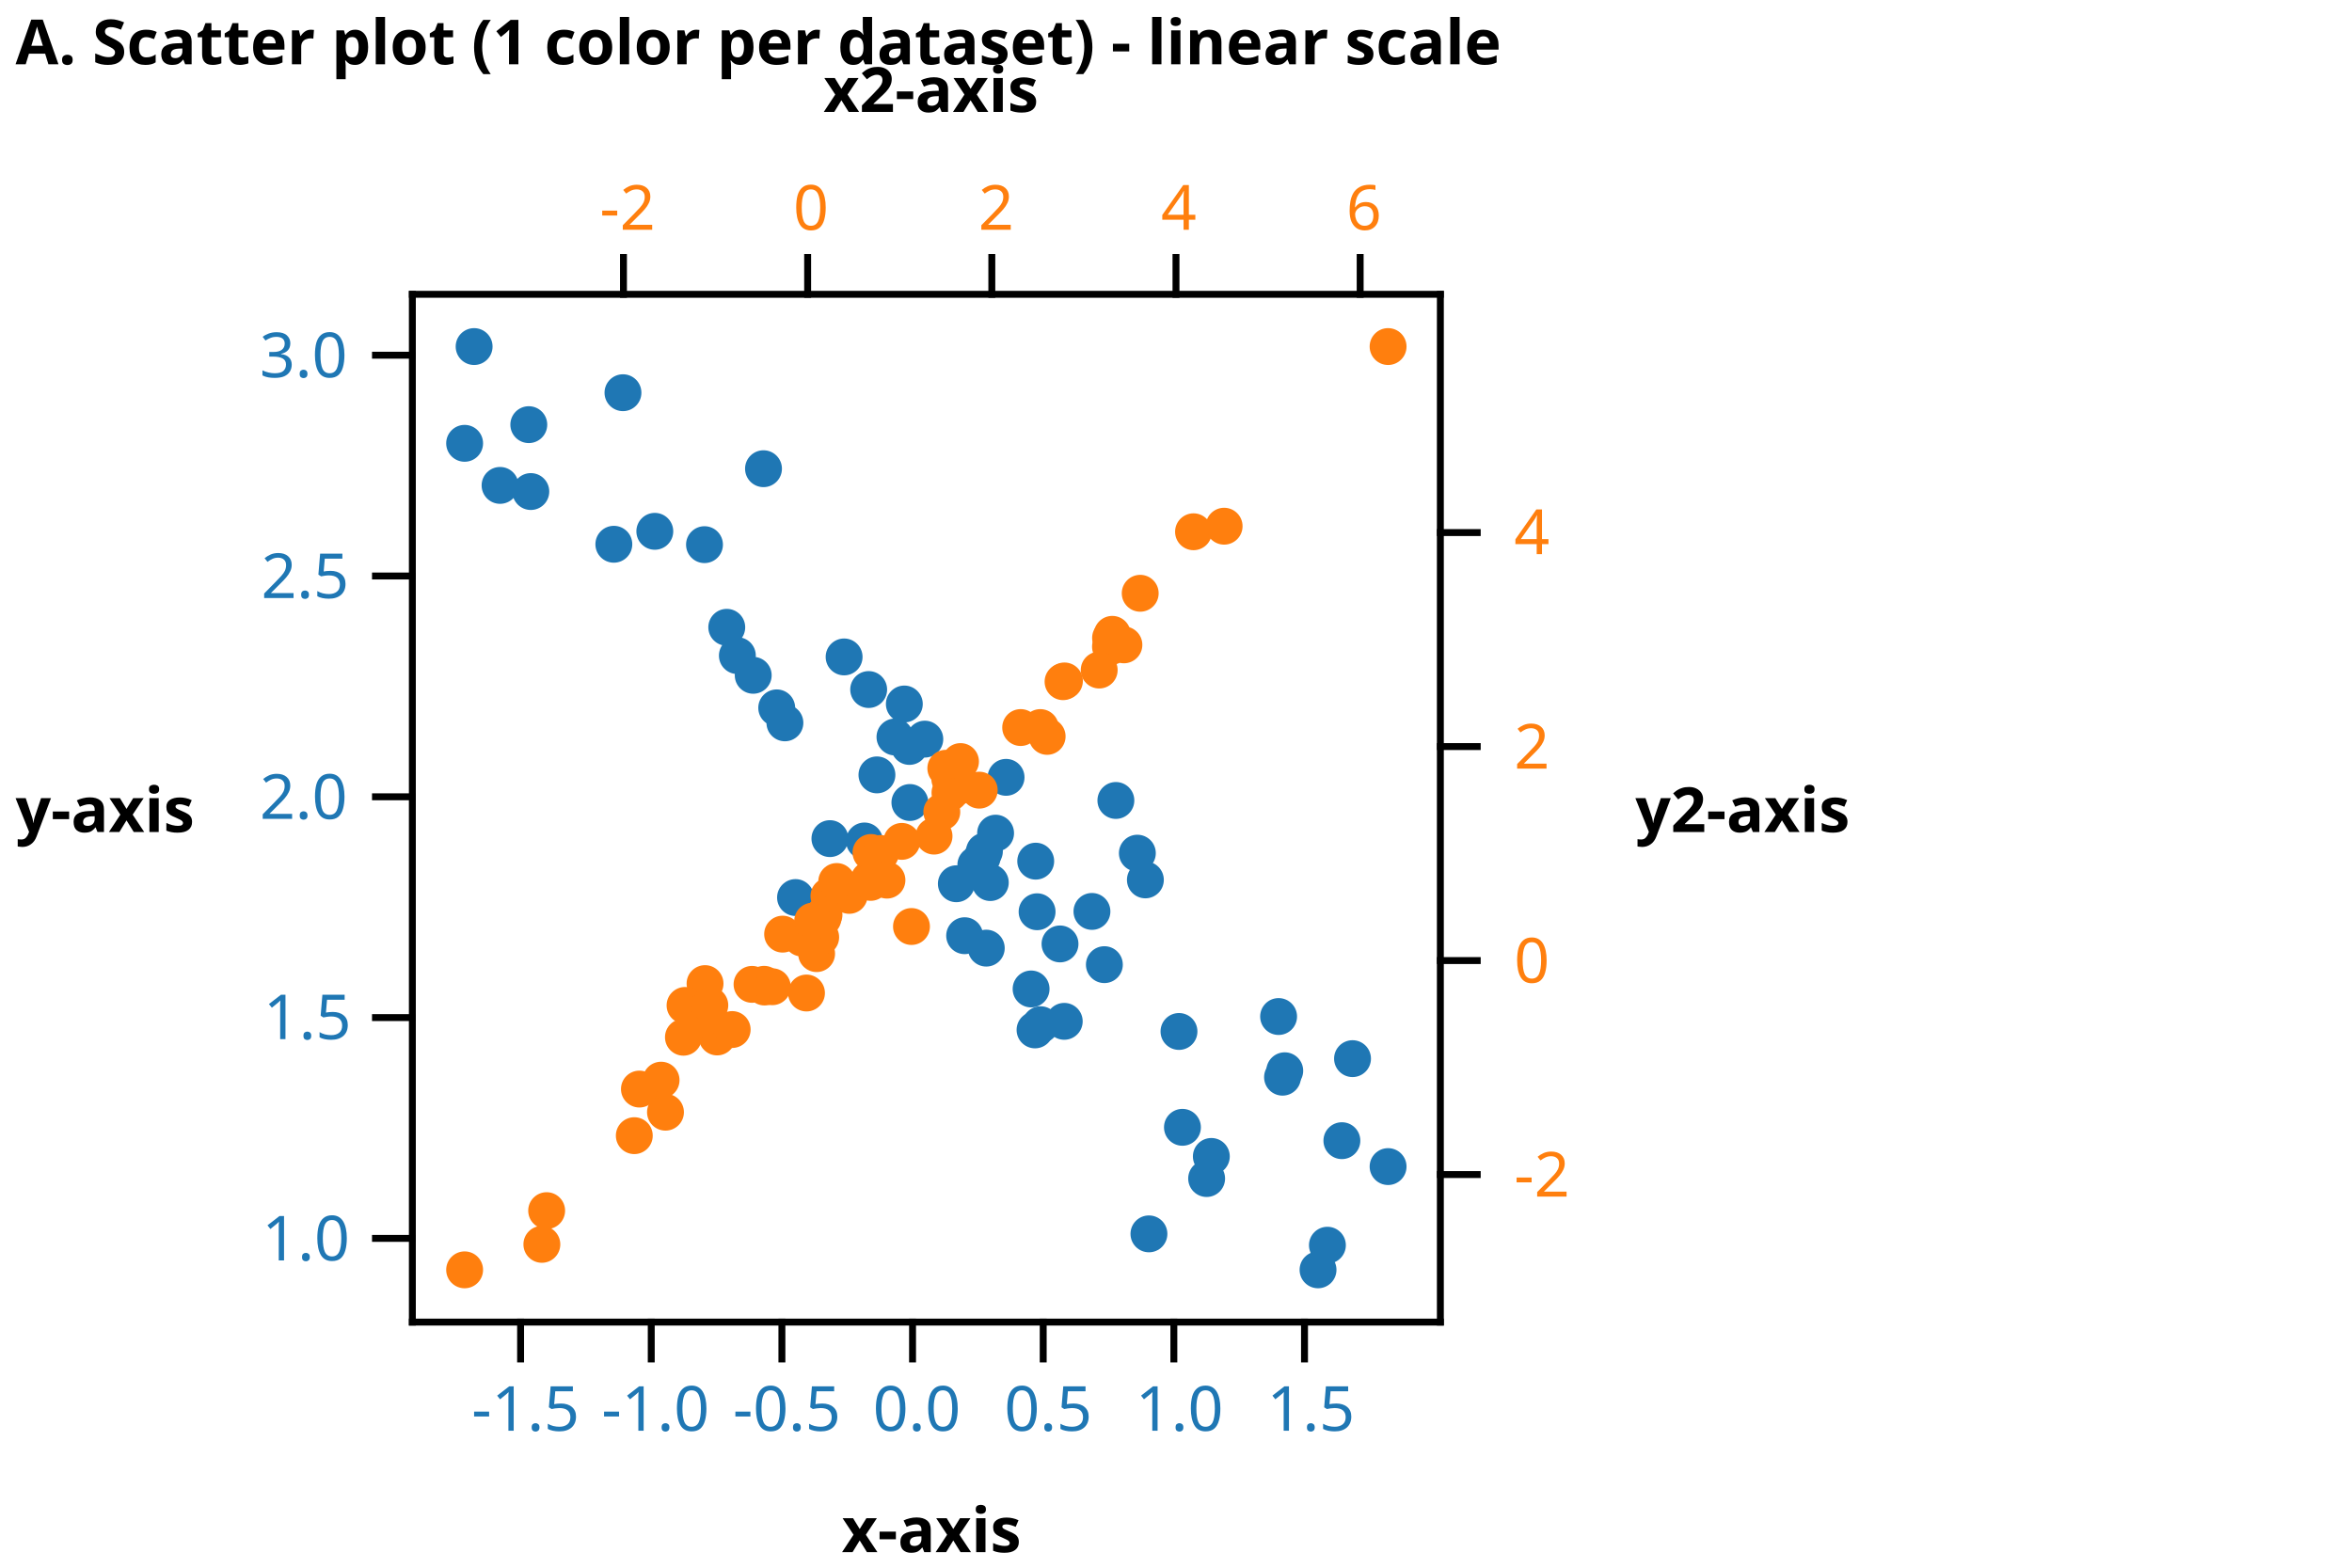
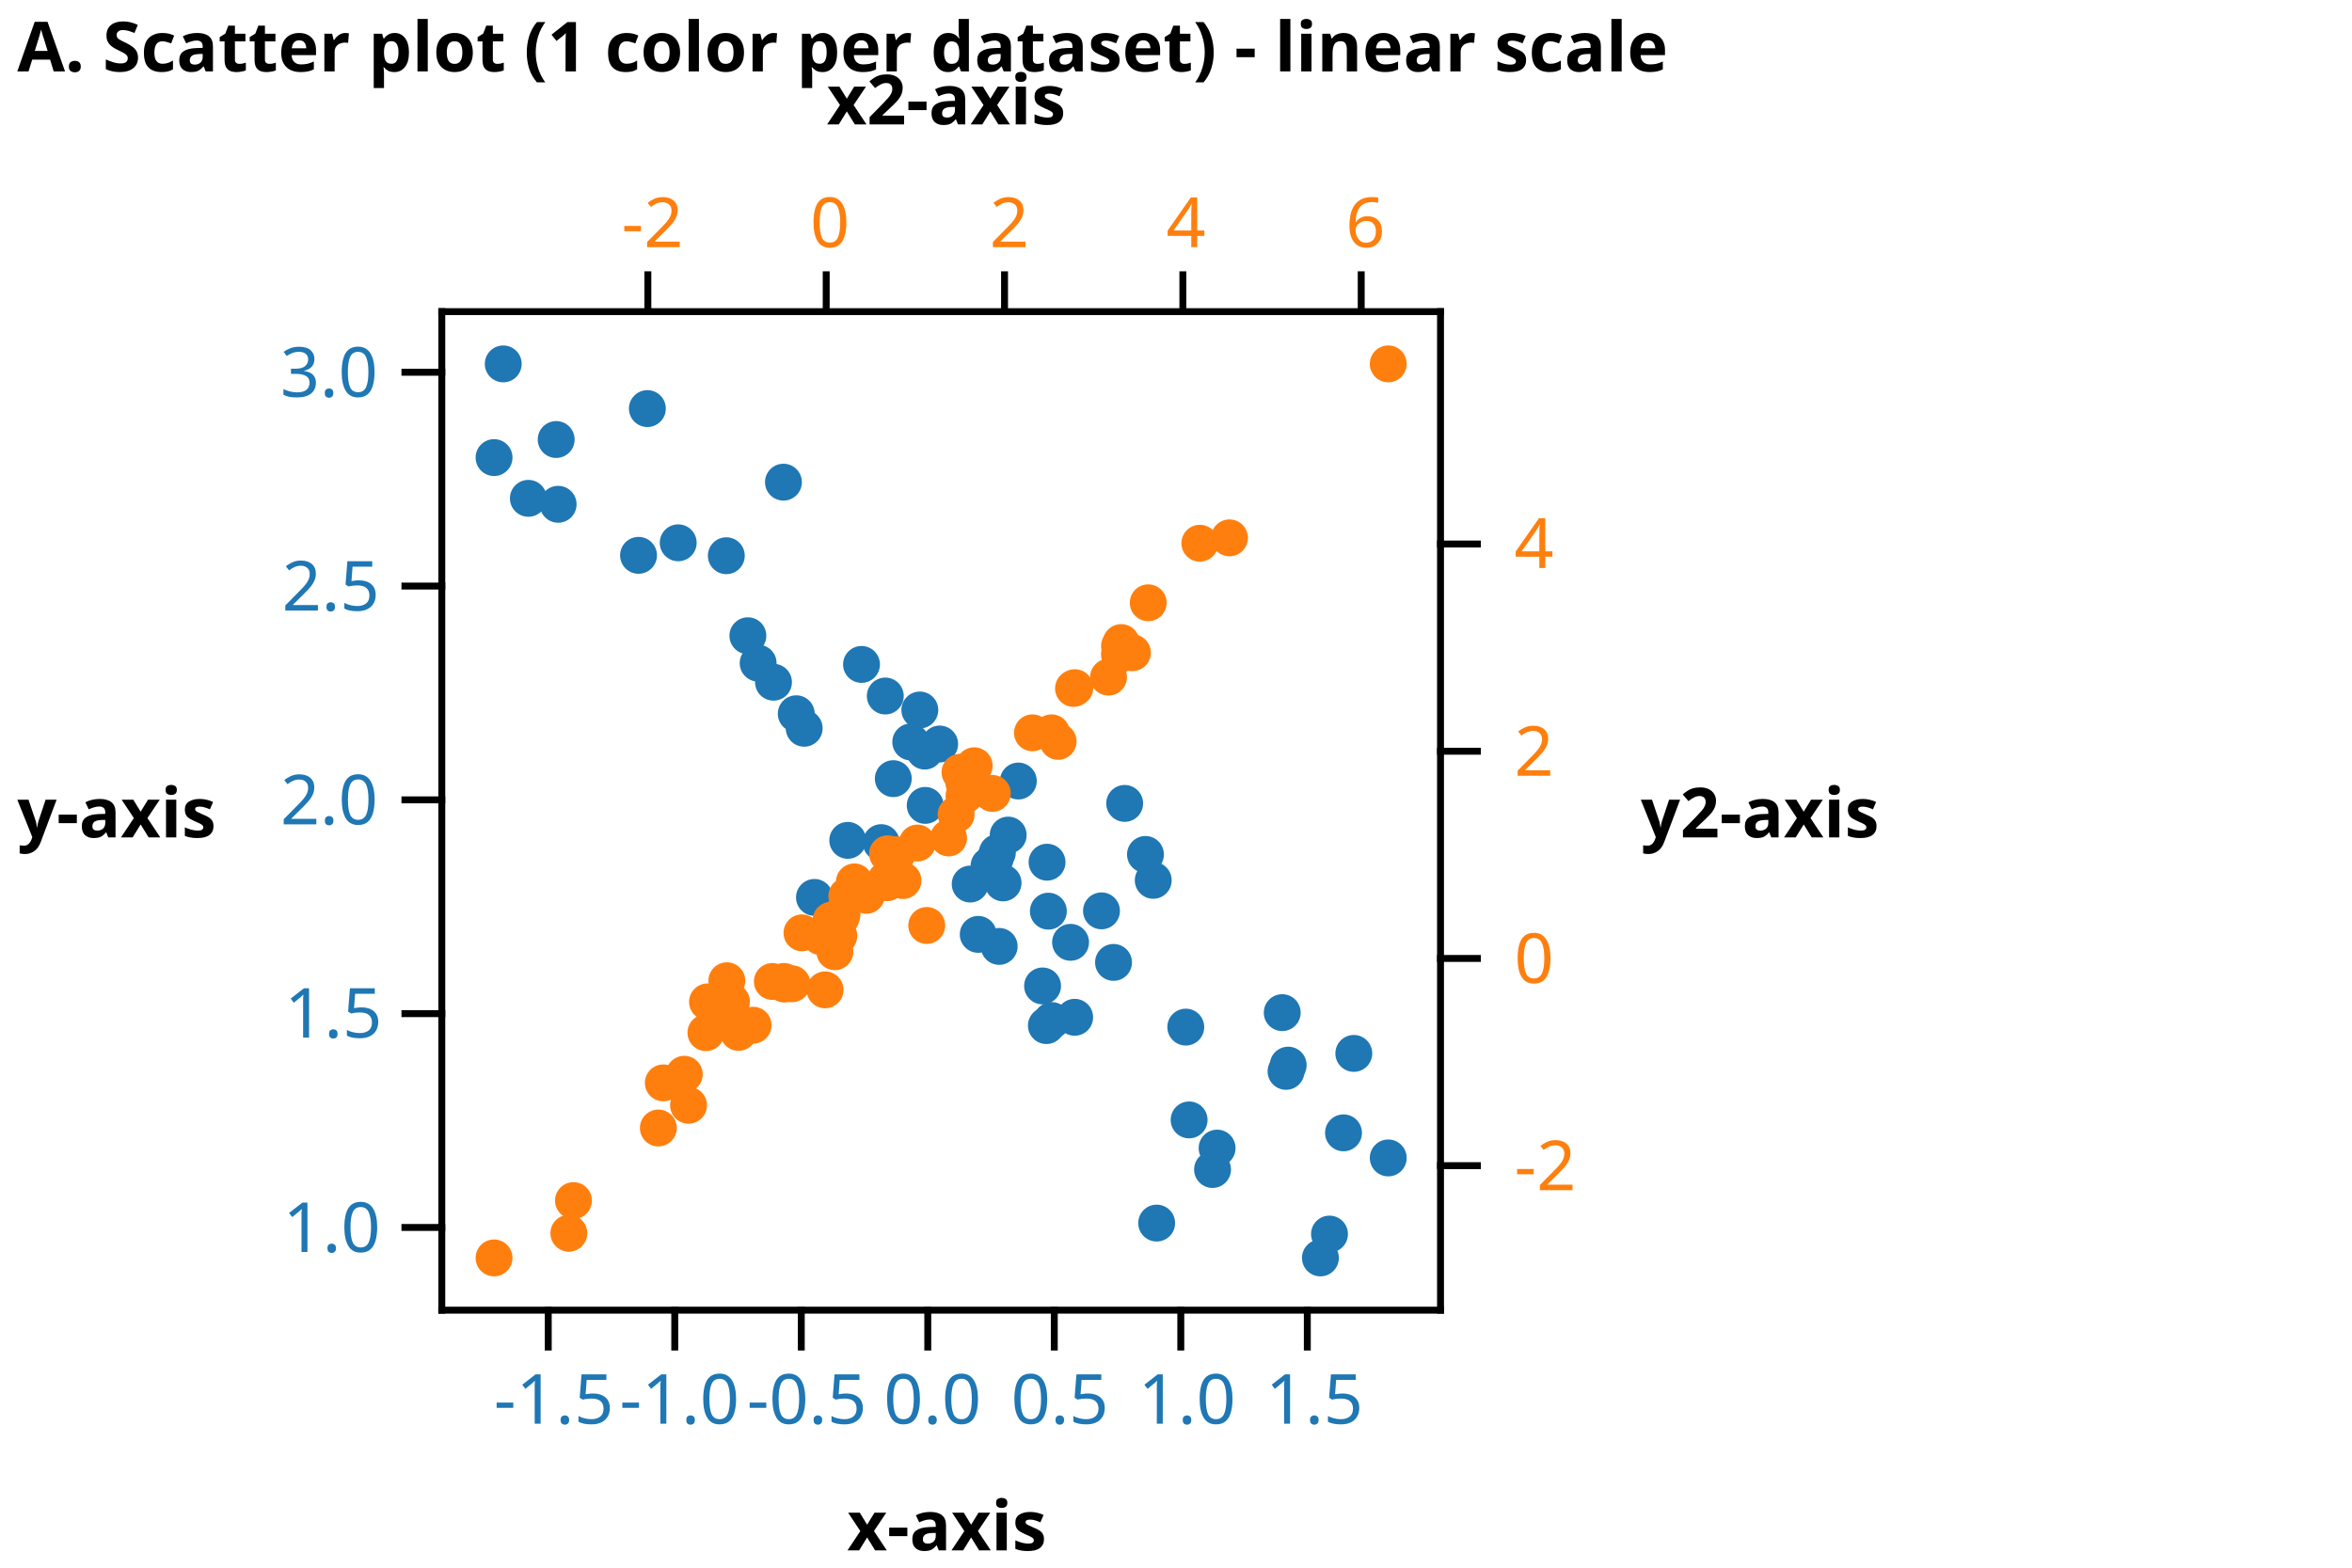
<svg xmlns="http://www.w3.org/2000/svg" width="255.116pt" height="170.077pt" viewBox="0 0 340.155 226.77">
  <g id="1" />
  <g id="2" />
  <g id="3" />
  <g id="4" />
  <g id="5" />
  <g id="6" />
  <g id="7" />
  <g id="8" />
  <g id="9" />
  <g id="10" />
  <g id="11" />
  <g id="137" />
  <g id="149" />
  <g id="161" />
  <g id="171" />
-   <circle cx="133.75" cy="106.917" r="2.667" fill="rgba(31, 119, 180, 1.0)" />
-   <circle cx="170.509" cy="149.205" r="2.667" fill="rgba(31, 119, 180, 1.0)" />
-   <circle cx="138.31" cy="127.837" r="2.667" fill="rgba(31, 119, 180, 1.0)" />
-   <circle cx="76.768" cy="71.103" r="2.667" fill="rgba(31, 119, 180, 1.0)" />
-   <circle cx="142.639" cy="137.15" r="2.667" fill="rgba(31, 119, 180, 1.0)" />
-   <circle cx="143.223" cy="127.666" r="2.667" fill="rgba(31, 119, 180, 1.0)" />
-   <circle cx="105.107" cy="90.741" r="2.667" fill="rgba(31, 119, 180, 1.0)" />
-   <circle cx="141.129" cy="125.096" r="2.667" fill="rgba(31, 119, 180, 1.0)" />
-   <circle cx="130.788" cy="101.834" r="2.667" fill="rgba(31, 119, 180, 1.0)" />
-   <circle cx="129.432" cy="106.609" r="2.667" fill="rgba(31, 119, 180, 1.0)" />
-   <circle cx="94.701" cy="76.857" r="2.667" fill="rgba(31, 119, 180, 1.0)" />
-   <circle cx="164.489" cy="123.412" r="2.667" fill="rgba(31, 119, 180, 1.0)" />
-   <circle cx="190.619" cy="183.686" r="2.667" fill="rgba(31, 119, 180, 1.0)" />
-   <circle cx="153.916" cy="147.74" r="2.667" fill="rgba(31, 119, 180, 1.0)" />
-   <circle cx="174.508" cy="170.48" r="2.667" fill="rgba(31, 119, 180, 1.0)" />
-   <circle cx="194.068" cy="165.002" r="2.667" fill="rgba(31, 119, 180, 1.0)" />
-   <circle cx="157.921" cy="131.84" r="2.667" fill="rgba(31, 119, 180, 1.0)" />
-   <circle cx="131.525" cy="107.975" r="2.667" fill="rgba(31, 119, 180, 1.0)" />
-   <circle cx="68.569" cy="50.131" r="2.667" fill="rgba(31, 119, 180, 1.0)" />
-   <circle cx="142.371" cy="123.133" r="2.667" fill="rgba(31, 119, 180, 1.0)" />
-   <circle cx="159.719" cy="139.54" r="2.667" fill="rgba(31, 119, 180, 1.0)" />
-   <circle cx="139.511" cy="135.353" r="2.667" fill="rgba(31, 119, 180, 1.0)" />
-   <circle cx="175.189" cy="167.282" r="2.667" fill="rgba(31, 119, 180, 1.0)" />
-   <circle cx="125.631" cy="99.744" r="2.667" fill="rgba(31, 119, 180, 1.0)" />
-   <circle cx="149.79" cy="124.57" r="2.667" fill="rgba(31, 119, 180, 1.0)" />
-   <circle cx="131.593" cy="116.084" r="2.667" fill="rgba(31, 119, 180, 1.0)" />
-   <circle cx="150.496" cy="148.226" r="2.667" fill="rgba(31, 119, 180, 1.0)" />
-   <circle cx="149.988" cy="131.887" r="2.667" fill="rgba(31, 119, 180, 1.0)" />
-   <circle cx="165.65" cy="127.279" r="2.667" fill="rgba(31, 119, 180, 1.0)" />
-   <circle cx="166.163" cy="178.483" r="2.667" fill="rgba(31, 119, 180, 1.0)" />
-   <circle cx="184.916" cy="147.044" r="2.667" fill="rgba(31, 119, 180, 1.0)" />
-   <circle cx="90.096" cy="56.806" r="2.667" fill="rgba(31, 119, 180, 1.0)" />
-   <circle cx="76.476" cy="61.427" r="2.667" fill="rgba(31, 119, 180, 1.0)" />
-   <circle cx="120.026" cy="121.309" r="2.667" fill="rgba(31, 119, 180, 1.0)" />
-   <circle cx="142.052" cy="123.997" r="2.667" fill="rgba(31, 119, 180, 1.0)" />
-   <circle cx="115.052" cy="129.832" r="2.667" fill="rgba(31, 119, 180, 1.0)" />
-   <circle cx="185.485" cy="155.82" r="2.667" fill="rgba(31, 119, 180, 1.0)" />
-   <circle cx="171.009" cy="163.07" r="2.667" fill="rgba(31, 119, 180, 1.0)" />
-   <circle cx="108.933" cy="97.684" r="2.667" fill="rgba(31, 119, 180, 1.0)" />
-   <circle cx="72.321" cy="70.214" r="2.667" fill="rgba(31, 119, 180, 1.0)" />
-   <circle cx="195.607" cy="153.135" r="2.667" fill="rgba(31, 119, 180, 1.0)" />
-   <circle cx="191.975" cy="180.123" r="2.667" fill="rgba(31, 119, 180, 1.0)" />
-   <circle cx="112.332" cy="102.395" r="2.667" fill="rgba(31, 119, 180, 1.0)" />
-   <circle cx="143.986" cy="120.518" r="2.667" fill="rgba(31, 119, 180, 1.0)" />
-   <circle cx="122.079" cy="95.026" r="2.667" fill="rgba(31, 119, 180, 1.0)" />
-   <circle cx="145.502" cy="112.445" r="2.667" fill="rgba(31, 119, 180, 1.0)" />
-   <circle cx="113.516" cy="104.562" r="2.667" fill="rgba(31, 119, 180, 1.0)" />
-   <circle cx="88.776" cy="78.729" r="2.667" fill="rgba(31, 119, 180, 1.0)" />
-   <circle cx="125.021" cy="121.648" r="2.667" fill="rgba(31, 119, 180, 1.0)" />
-   <circle cx="161.383" cy="115.789" r="2.667" fill="rgba(31, 119, 180, 1.0)" />
-   <circle cx="126.826" cy="112.09" r="2.667" fill="rgba(31, 119, 180, 1.0)" />
-   <circle cx="67.196" cy="64.128" r="2.667" fill="rgba(31, 119, 180, 1.0)" />
-   <circle cx="153.303" cy="136.542" r="2.667" fill="rgba(31, 119, 180, 1.0)" />
-   <circle cx="106.641" cy="94.837" r="2.667" fill="rgba(31, 119, 180, 1.0)" />
-   <circle cx="200.751" cy="168.75" r="2.667" fill="rgba(31, 119, 180, 1.0)" />
-   <circle cx="149.121" cy="143.056" r="2.667" fill="rgba(31, 119, 180, 1.0)" />
-   <circle cx="101.887" cy="78.786" r="2.667" fill="rgba(31, 119, 180, 1.0)" />
-   <circle cx="110.42" cy="67.8" r="2.667" fill="rgba(31, 119, 180, 1.0)" />
-   <circle cx="149.691" cy="148.979" r="2.667" fill="rgba(31, 119, 180, 1.0)" />
-   <circle cx="185.805" cy="154.887" r="2.667" fill="rgba(31, 119, 180, 1.0)" />
-   <circle cx="147.614" cy="105.242" r="2.667" fill="rgba(255, 127, 14, 1.0)" />
-   <circle cx="172.612" cy="76.921" r="2.667" fill="rgba(255, 127, 14, 1.0)" />
-   <circle cx="122.817" cy="129.518" r="2.667" fill="rgba(255, 127, 14, 1.0)" />
-   <circle cx="177.038" cy="76.117" r="2.667" fill="rgba(255, 127, 14, 1.0)" />
-   <circle cx="138.186" cy="113.065" r="2.667" fill="rgba(255, 127, 14, 1.0)" />
-   <circle cx="110.507" cy="142.382" r="2.667" fill="rgba(255, 127, 14, 1.0)" />
-   <circle cx="67.196" cy="183.686" r="2.667" fill="rgba(255, 127, 14, 1.0)" />
-   <circle cx="125.699" cy="127.236" r="2.667" fill="rgba(255, 127, 14, 1.0)" />
-   <circle cx="103.715" cy="149.999" r="2.667" fill="rgba(255, 127, 14, 1.0)" />
-   <circle cx="200.751" cy="50.131" r="2.667" fill="rgba(255, 127, 14, 1.0)" />
-   <circle cx="110.575" cy="142.776" r="2.667" fill="rgba(255, 127, 14, 1.0)" />
-   <circle cx="136.208" cy="117.451" r="2.667" fill="rgba(255, 127, 14, 1.0)" />
-   <circle cx="160.604" cy="93.548" r="2.667" fill="rgba(255, 127, 14, 1.0)" />
-   <circle cx="101.413" cy="147.387" r="2.667" fill="rgba(255, 127, 14, 1.0)" />
-   <circle cx="153.742" cy="98.608" r="2.667" fill="rgba(255, 127, 14, 1.0)" />
-   <circle cx="138.388" cy="113.857" r="2.667" fill="rgba(255, 127, 14, 1.0)" />
-   <circle cx="125.966" cy="123.314" r="2.667" fill="rgba(255, 127, 14, 1.0)" />
-   <circle cx="96.244" cy="160.882" r="2.667" fill="rgba(255, 127, 14, 1.0)" />
-   <circle cx="125.926" cy="127.639" r="2.667" fill="rgba(255, 127, 14, 1.0)" />
-   <circle cx="158.971" cy="96.926" r="2.667" fill="rgba(255, 127, 14, 1.0)" />
-   <circle cx="160.614" cy="92.279" r="2.667" fill="rgba(255, 127, 14, 1.0)" />
-   <circle cx="160.864" cy="91.758" r="2.667" fill="rgba(255, 127, 14, 1.0)" />
-   <circle cx="131.822" cy="134.022" r="2.667" fill="rgba(255, 127, 14, 1.0)" />
-   <circle cx="78.366" cy="179.999" r="2.667" fill="rgba(255, 127, 14, 1.0)" />
-   <circle cx="101.966" cy="142.28" r="2.667" fill="rgba(255, 127, 14, 1.0)" />
-   <circle cx="108.762" cy="142.391" r="2.667" fill="rgba(255, 127, 14, 1.0)" />
-   <circle cx="99.075" cy="145.438" r="2.667" fill="rgba(255, 127, 14, 1.0)" />
-   <circle cx="164.901" cy="85.819" r="2.667" fill="rgba(255, 127, 14, 1.0)" />
-   <circle cx="115.968" cy="135.692" r="2.667" fill="rgba(255, 127, 14, 1.0)" />
-   <circle cx="116.637" cy="143.642" r="2.667" fill="rgba(255, 127, 14, 1.0)" />
-   <circle cx="135.084" cy="120.946" r="2.667" fill="rgba(255, 127, 14, 1.0)" />
-   <circle cx="153.943" cy="98.5" r="2.667" fill="rgba(255, 127, 14, 1.0)" />
-   <circle cx="91.735" cy="164.277" r="2.667" fill="rgba(255, 127, 14, 1.0)" />
-   <circle cx="105.89" cy="148.926" r="2.667" fill="rgba(255, 127, 14, 1.0)" />
-   <circle cx="137.365" cy="112.68" r="2.667" fill="rgba(255, 127, 14, 1.0)" />
-   <circle cx="137.389" cy="114.67" r="2.667" fill="rgba(255, 127, 14, 1.0)" />
-   <circle cx="119.884" cy="129.609" r="2.667" fill="rgba(255, 127, 14, 1.0)" />
-   <circle cx="118.101" cy="137.945" r="2.667" fill="rgba(255, 127, 14, 1.0)" />
-   <circle cx="162.543" cy="93.28" r="2.667" fill="rgba(255, 127, 14, 1.0)" />
-   <circle cx="113.186" cy="135.126" r="2.667" fill="rgba(255, 127, 14, 1.0)" />
-   <circle cx="136.787" cy="111.134" r="2.667" fill="rgba(255, 127, 14, 1.0)" />
-   <circle cx="118.229" cy="133.084" r="2.667" fill="rgba(255, 127, 14, 1.0)" />
-   <circle cx="95.609" cy="156.249" r="2.667" fill="rgba(255, 127, 14, 1.0)" />
-   <circle cx="127.325" cy="123.457" r="2.667" fill="rgba(255, 127, 14, 1.0)" />
-   <circle cx="118.691" cy="135.571" r="2.667" fill="rgba(255, 127, 14, 1.0)" />
-   <circle cx="138.912" cy="110.161" r="2.667" fill="rgba(255, 127, 14, 1.0)" />
-   <circle cx="92.475" cy="157.537" r="2.667" fill="rgba(255, 127, 14, 1.0)" />
-   <circle cx="141.622" cy="114.298" r="2.667" fill="rgba(255, 127, 14, 1.0)" />
-   <circle cx="79.059" cy="175.124" r="2.667" fill="rgba(255, 127, 14, 1.0)" />
-   <circle cx="128.275" cy="127.314" r="2.667" fill="rgba(255, 127, 14, 1.0)" />
-   <circle cx="130.421" cy="121.708" r="2.667" fill="rgba(255, 127, 14, 1.0)" />
-   <circle cx="119.021" cy="132.824" r="2.667" fill="rgba(255, 127, 14, 1.0)" />
-   <circle cx="111.695" cy="142.733" r="2.667" fill="rgba(255, 127, 14, 1.0)" />
-   <circle cx="121.01" cy="127.512" r="2.667" fill="rgba(255, 127, 14, 1.0)" />
-   <circle cx="151.441" cy="106.52" r="2.667" fill="rgba(255, 127, 14, 1.0)" />
-   <circle cx="119.17" cy="132.324" r="2.667" fill="rgba(255, 127, 14, 1.0)" />
-   <circle cx="150.458" cy="105.243" r="2.667" fill="rgba(255, 127, 14, 1.0)" />
-   <circle cx="117.528" cy="133.243" r="2.667" fill="rgba(255, 127, 14, 1.0)" />
-   <circle cx="102.657" cy="145.412" r="2.667" fill="rgba(255, 127, 14, 1.0)" />
-   <circle cx="98.84" cy="150.039" r="2.667" fill="rgba(255, 127, 14, 1.0)" />
-   <text id="132" fill="black" font-family="Ubuntu" font-weight="bold" font-size="9" text-anchor="start" alignment-baseline="baseline" x="2.25" y="9.297">A. Scatter plot (1 color per dataset) - linear scale</text>
-   <text id="133" fill="black" font-family="Ubuntu" font-weight="bold" font-size="9" text-anchor="start" alignment-baseline="baseline" x="121.738" y="224.52">x-axis</text>
-   <text id="134" fill="black" font-family="Ubuntu" font-weight="bold" font-size="9" text-anchor="start" alignment-baseline="baseline" x="2.25" y="120.356">y-axis</text>
-   <text id="135" fill="black" font-family="Ubuntu" font-weight="bold" font-size="9" text-anchor="start" alignment-baseline="baseline" x="119.092" y="16.191">x2-axis</text>
-   <text id="136" fill="black" font-family="Ubuntu" font-weight="bold" font-size="9" text-anchor="start" alignment-baseline="baseline" x="236.511" y="120.356">y2-axis</text>
-   <line x1="59.637" y1="42.572" x2="59.637" y2="191.245" stroke="black" stroke-linecap="square" />
-   <line x1="54.304" y1="179.135" x2="59.637" y2="179.135" stroke="black" stroke-linecap="square" />
-   <line x1="54.304" y1="147.197" x2="59.637" y2="147.197" stroke="black" stroke-linecap="square" />
-   <line x1="54.304" y1="115.258" x2="59.637" y2="115.258" stroke="black" stroke-linecap="square" />
-   <line x1="54.304" y1="83.32" x2="59.637" y2="83.32" stroke="black" stroke-linecap="square" />
-   <line x1="54.304" y1="51.381" x2="59.637" y2="51.381" stroke="black" stroke-linecap="square" />
-   <text id="144" fill="rgba(31, 119, 180, 1.0)" font-family="Ubuntu" font-weight="normal" font-size="9" text-anchor="start" alignment-baseline="baseline" x="37.892" y="182.326">1.0</text>
-   <text id="145" fill="rgba(31, 119, 180, 1.0)" font-family="Ubuntu" font-weight="normal" font-size="9" text-anchor="start" alignment-baseline="baseline" x="38.099" y="150.315">1.5</text>
-   <text id="146" fill="rgba(31, 119, 180, 1.0)" font-family="Ubuntu" font-weight="normal" font-size="9" text-anchor="start" alignment-baseline="baseline" x="37.559" y="118.449">2.0</text>
-   <text id="147" fill="rgba(31, 119, 180, 1.0)" font-family="Ubuntu" font-weight="normal" font-size="9" text-anchor="start" alignment-baseline="baseline" x="37.766" y="86.51">2.5</text>
-   <text id="148" fill="rgba(31, 119, 180, 1.0)" font-family="Ubuntu" font-weight="normal" font-size="9" text-anchor="start" alignment-baseline="baseline" x="37.55" y="54.572">3.0</text>
-   <line x1="59.637" y1="42.572" x2="208.31" y2="42.572" stroke="black" stroke-linecap="square" />
-   <line x1="90.168" y1="37.239" x2="90.168" y2="42.572" stroke="black" stroke-linecap="square" />
-   <text id="152" fill="rgba(255, 127, 14, 1.0)" font-family="Ubuntu" font-weight="normal" font-size="9" text-anchor="start" alignment-baseline="baseline" x="86.735" y="33.239">-2</text>
-   <line x1="116.804" y1="37.239" x2="116.804" y2="42.572" stroke="black" stroke-linecap="square" />
-   <text id="154" fill="rgba(255, 127, 14, 1.0)" font-family="Ubuntu" font-weight="normal" font-size="9" text-anchor="start" alignment-baseline="baseline" x="114.716" y="33.239">0</text>
-   <line x1="143.44" y1="37.239" x2="143.44" y2="42.572" stroke="black" stroke-linecap="square" />
-   <text id="156" fill="rgba(255, 127, 14, 1.0)" font-family="Ubuntu" font-weight="normal" font-size="9" text-anchor="start" alignment-baseline="baseline" x="141.487" y="33.239">2</text>
-   <line x1="170.076" y1="37.239" x2="170.076" y2="42.572" stroke="black" stroke-linecap="square" />
-   <text id="158" fill="rgba(255, 127, 14, 1.0)" font-family="Ubuntu" font-weight="normal" font-size="9" text-anchor="start" alignment-baseline="baseline" x="167.907" y="33.239">4</text>
-   <line x1="196.712" y1="37.239" x2="196.712" y2="42.572" stroke="black" stroke-linecap="square" />
-   <text id="160" fill="rgba(255, 127, 14, 1.0)" font-family="Ubuntu" font-weight="normal" font-size="9" text-anchor="start" alignment-baseline="baseline" x="194.687" y="33.239">6</text>
-   <line x1="208.31" y1="42.572" x2="208.31" y2="191.245" stroke="black" stroke-linecap="square" />
-   <line x1="208.31" y1="169.903" x2="213.644" y2="169.903" stroke="black" stroke-linecap="square" />
-   <line x1="208.31" y1="138.948" x2="213.644" y2="138.948" stroke="black" stroke-linecap="square" />
-   <line x1="208.31" y1="107.993" x2="213.644" y2="107.993" stroke="black" stroke-linecap="square" />
-   <line x1="208.31" y1="77.038" x2="213.644" y2="77.038" stroke="black" stroke-linecap="square" />
-   <text id="167" fill="rgba(255, 127, 14, 1.0)" font-family="Ubuntu" font-weight="normal" font-size="9" text-anchor="start" alignment-baseline="baseline" x="218.977" y="173.093">-2</text>
-   <text id="168" fill="rgba(255, 127, 14, 1.0)" font-family="Ubuntu" font-weight="normal" font-size="9" text-anchor="start" alignment-baseline="baseline" x="218.977" y="142.138">0</text>
-   <text id="169" fill="rgba(255, 127, 14, 1.0)" font-family="Ubuntu" font-weight="normal" font-size="9" text-anchor="start" alignment-baseline="baseline" x="218.977" y="111.183">2</text>
-   <text id="170" fill="rgba(255, 127, 14, 1.0)" font-family="Ubuntu" font-weight="normal" font-size="9" text-anchor="start" alignment-baseline="baseline" x="218.977" y="80.156">4</text>
-   <line x1="59.637" y1="191.245" x2="208.31" y2="191.245" stroke="black" stroke-linecap="square" />
-   <line x1="75.29" y1="191.245" x2="75.29" y2="196.578" stroke="black" stroke-linecap="square" />
-   <text id="174" fill="rgba(31, 119, 180, 1.0)" font-family="Ubuntu" font-weight="normal" font-size="9" text-anchor="start" alignment-baseline="baseline" x="68.207" y="206.959">-1.5</text>
-   <line x1="94.186" y1="191.245" x2="94.186" y2="196.578" stroke="black" stroke-linecap="square" />
-   <text id="176" fill="rgba(31, 119, 180, 1.0)" font-family="Ubuntu" font-weight="normal" font-size="9" text-anchor="start" alignment-baseline="baseline" x="86.999" y="206.959">-1.0</text>
-   <line x1="113.081" y1="191.245" x2="113.081" y2="196.578" stroke="black" stroke-linecap="square" />
-   <text id="178" fill="rgba(31, 119, 180, 1.0)" font-family="Ubuntu" font-weight="normal" font-size="9" text-anchor="start" alignment-baseline="baseline" x="105.998" y="206.959">-0.5</text>
-   <line x1="131.976" y1="191.245" x2="131.976" y2="196.578" stroke="black" stroke-linecap="square" />
-   <text id="180" fill="rgba(31, 119, 180, 1.0)" font-family="Ubuntu" font-weight="normal" font-size="9" text-anchor="start" alignment-baseline="baseline" x="126.243" y="206.959">0.0</text>
-   <line x1="150.872" y1="191.245" x2="150.872" y2="196.578" stroke="black" stroke-linecap="square" />
-   <text id="182" fill="rgba(31, 119, 180, 1.0)" font-family="Ubuntu" font-weight="normal" font-size="9" text-anchor="start" alignment-baseline="baseline" x="145.242" y="206.959">0.5</text>
-   <line x1="169.767" y1="191.245" x2="169.767" y2="196.578" stroke="black" stroke-linecap="square" />
-   <text id="184" fill="rgba(31, 119, 180, 1.0)" font-family="Ubuntu" font-weight="normal" font-size="9" text-anchor="start" alignment-baseline="baseline" x="164.227" y="206.959">1.0</text>
-   <line x1="188.662" y1="191.245" x2="188.662" y2="196.578" stroke="black" stroke-linecap="square" />
-   <text id="186" fill="rgba(31, 119, 180, 1.0)" font-family="Ubuntu" font-weight="normal" font-size="9" text-anchor="start" alignment-baseline="baseline" x="183.226" y="206.959">1.5</text>
+   <circle cx="135.897" cy="107.625" r="2.667" fill="rgba(31, 119, 180, 1.0)" opacity="1" />
+   <circle cx="171.491" cy="148.573" r="2.667" fill="rgba(31, 119, 180, 1.0)" opacity="1" />
+   <circle cx="140.312" cy="127.882" r="2.667" fill="rgba(31, 119, 180, 1.0)" opacity="1" />
+   <circle cx="80.721" cy="72.947" r="2.667" fill="rgba(31, 119, 180, 1.0)" opacity="1" />
+   <circle cx="144.504" cy="136.9" r="2.667" fill="rgba(31, 119, 180, 1.0)" opacity="1" />
+   <circle cx="145.069" cy="127.717" r="2.667" fill="rgba(31, 119, 180, 1.0)" opacity="1" />
+   <circle cx="108.161" cy="91.962" r="2.667" fill="rgba(31, 119, 180, 1.0)" opacity="1" />
+   <circle cx="143.041" cy="125.228" r="2.667" fill="rgba(31, 119, 180, 1.0)" opacity="1" />
+   <circle cx="133.029" cy="102.703" r="2.667" fill="rgba(31, 119, 180, 1.0)" opacity="1" />
+   <circle cx="131.716" cy="107.327" r="2.667" fill="rgba(31, 119, 180, 1.0)" opacity="1" />
+   <circle cx="98.085" cy="78.518" r="2.667" fill="rgba(31, 119, 180, 1.0)" opacity="1" />
+   <circle cx="165.662" cy="123.598" r="2.667" fill="rgba(31, 119, 180, 1.0)" opacity="1" />
+   <circle cx="190.963" cy="181.961" r="2.667" fill="rgba(31, 119, 180, 1.0)" opacity="1" />
+   <circle cx="155.423" cy="147.154" r="2.667" fill="rgba(31, 119, 180, 1.0)" opacity="1" />
+   <circle cx="175.363" cy="169.174" r="2.667" fill="rgba(31, 119, 180, 1.0)" opacity="1" />
+   <circle cx="194.303" cy="163.869" r="2.667" fill="rgba(31, 119, 180, 1.0)" opacity="1" />
+   <circle cx="159.302" cy="131.759" r="2.667" fill="rgba(31, 119, 180, 1.0)" opacity="1" />
+   <circle cx="133.742" cy="108.65" r="2.667" fill="rgba(31, 119, 180, 1.0)" opacity="1" />
+   <circle cx="72.781" cy="52.639" r="2.667" fill="rgba(31, 119, 180, 1.0)" opacity="1" />
+   <circle cx="144.244" cy="123.327" r="2.667" fill="rgba(31, 119, 180, 1.0)" opacity="1" />
+   <circle cx="161.042" cy="139.214" r="2.667" fill="rgba(31, 119, 180, 1.0)" opacity="1" />
+   <circle cx="141.475" cy="135.16" r="2.667" fill="rgba(31, 119, 180, 1.0)" opacity="1" />
+   <circle cx="176.022" cy="166.077" r="2.667" fill="rgba(31, 119, 180, 1.0)" opacity="1" />
+   <circle cx="128.035" cy="100.679" r="2.667" fill="rgba(31, 119, 180, 1.0)" opacity="1" />
+   <circle cx="151.428" cy="124.719" r="2.667" fill="rgba(31, 119, 180, 1.0)" opacity="1" />
+   <circle cx="133.808" cy="116.502" r="2.667" fill="rgba(31, 119, 180, 1.0)" opacity="1" />
+   <circle cx="152.112" cy="147.625" r="2.667" fill="rgba(31, 119, 180, 1.0)" opacity="1" />
+   <circle cx="151.62" cy="131.803" r="2.667" fill="rgba(31, 119, 180, 1.0)" opacity="1" />
+   <circle cx="166.786" cy="127.342" r="2.667" fill="rgba(31, 119, 180, 1.0)" opacity="1" />
+   <circle cx="167.282" cy="176.923" r="2.667" fill="rgba(31, 119, 180, 1.0)" opacity="1" />
+   <circle cx="185.441" cy="146.481" r="2.667" fill="rgba(31, 119, 180, 1.0)" opacity="1" />
+   <circle cx="93.626" cy="59.103" r="2.667" fill="rgba(31, 119, 180, 1.0)" opacity="1" />
+   <circle cx="80.438" cy="63.577" r="2.667" fill="rgba(31, 119, 180, 1.0)" opacity="1" />
+   <circle cx="122.607" cy="121.561" r="2.667" fill="rgba(31, 119, 180, 1.0)" opacity="1" />
+   <circle cx="143.935" cy="124.164" r="2.667" fill="rgba(31, 119, 180, 1.0)" opacity="1" />
+   <circle cx="117.791" cy="129.813" r="2.667" fill="rgba(31, 119, 180, 1.0)" opacity="1" />
+   <circle cx="185.991" cy="154.978" r="2.667" fill="rgba(31, 119, 180, 1.0)" opacity="1" />
+   <circle cx="171.975" cy="161.999" r="2.667" fill="rgba(31, 119, 180, 1.0)" opacity="1" />
+   <circle cx="111.866" cy="98.685" r="2.667" fill="rgba(31, 119, 180, 1.0)" opacity="1" />
+   <circle cx="76.414" cy="72.086" r="2.667" fill="rgba(31, 119, 180, 1.0)" opacity="1" />
+   <circle cx="195.793" cy="152.378" r="2.667" fill="rgba(31, 119, 180, 1.0)" opacity="1" />
+   <circle cx="192.276" cy="178.511" r="2.667" fill="rgba(31, 119, 180, 1.0)" opacity="1" />
+   <circle cx="115.158" cy="103.247" r="2.667" fill="rgba(31, 119, 180, 1.0)" opacity="1" />
+   <circle cx="145.808" cy="120.795" r="2.667" fill="rgba(31, 119, 180, 1.0)" opacity="1" />
+   <circle cx="124.595" cy="96.111" r="2.667" fill="rgba(31, 119, 180, 1.0)" opacity="1" />
+   <circle cx="147.276" cy="112.978" r="2.667" fill="rgba(31, 119, 180, 1.0)" opacity="1" />
+   <circle cx="116.304" cy="105.345" r="2.667" fill="rgba(31, 119, 180, 1.0)" opacity="1" />
+   <circle cx="92.348" cy="80.331" r="2.667" fill="rgba(31, 119, 180, 1.0)" opacity="1" />
+   <circle cx="127.444" cy="121.889" r="2.667" fill="rgba(31, 119, 180, 1.0)" opacity="1" />
+   <circle cx="162.654" cy="116.216" r="2.667" fill="rgba(31, 119, 180, 1.0)" opacity="1" />
+   <circle cx="129.192" cy="112.634" r="2.667" fill="rgba(31, 119, 180, 1.0)" opacity="1" />
+   <circle cx="71.452" cy="66.192" r="2.667" fill="rgba(31, 119, 180, 1.0)" opacity="1" />
+   <circle cx="154.83" cy="136.311" r="2.667" fill="rgba(31, 119, 180, 1.0)" opacity="1" />
+   <circle cx="109.647" cy="95.928" r="2.667" fill="rgba(31, 119, 180, 1.0)" opacity="1" />
+   <circle cx="200.774" cy="167.498" r="2.667" fill="rgba(31, 119, 180, 1.0)" opacity="1" />
+   <circle cx="150.78" cy="142.619" r="2.667" fill="rgba(31, 119, 180, 1.0)" opacity="1" />
+   <circle cx="105.043" cy="80.386" r="2.667" fill="rgba(31, 119, 180, 1.0)" opacity="1" />
+   <circle cx="113.306" cy="69.748" r="2.667" fill="rgba(31, 119, 180, 1.0)" opacity="1" />
+   <circle cx="151.333" cy="148.354" r="2.667" fill="rgba(31, 119, 180, 1.0)" opacity="1" />
+   <circle cx="186.302" cy="154.075" r="2.667" fill="rgba(31, 119, 180, 1.0)" opacity="1" />
+   <circle cx="149.321" cy="106.004" r="2.667" fill="rgba(255, 127, 14, 1.0)" opacity="1" />
+   <circle cx="173.527" cy="78.579" r="2.667" fill="rgba(255, 127, 14, 1.0)" opacity="1" />
+   <circle cx="125.311" cy="129.51" r="2.667" fill="rgba(255, 127, 14, 1.0)" opacity="1" />
+   <circle cx="177.812" cy="77.802" r="2.667" fill="rgba(255, 127, 14, 1.0)" opacity="1" />
+   <circle cx="140.192" cy="113.578" r="2.667" fill="rgba(255, 127, 14, 1.0)" opacity="1" />
+   <circle cx="113.391" cy="141.967" r="2.667" fill="rgba(255, 127, 14, 1.0)" opacity="1" />
+   <circle cx="71.452" cy="181.961" r="2.667" fill="rgba(255, 127, 14, 1.0)" opacity="1" />
+   <circle cx="128.101" cy="127.3" r="2.667" fill="rgba(255, 127, 14, 1.0)" opacity="1" />
+   <circle cx="106.814" cy="149.342" r="2.667" fill="rgba(255, 127, 14, 1.0)" opacity="1" />
+   <circle cx="200.774" cy="52.639" r="2.667" fill="rgba(255, 127, 14, 1.0)" opacity="1" />
+   <circle cx="113.456" cy="142.348" r="2.667" fill="rgba(255, 127, 14, 1.0)" opacity="1" />
+   <circle cx="138.276" cy="117.825" r="2.667" fill="rgba(255, 127, 14, 1.0)" opacity="1" />
+   <circle cx="161.9" cy="94.68" r="2.667" fill="rgba(255, 127, 14, 1.0)" opacity="1" />
+   <circle cx="104.585" cy="146.813" r="2.667" fill="rgba(255, 127, 14, 1.0)" opacity="1" />
+   <circle cx="155.255" cy="99.58" r="2.667" fill="rgba(255, 127, 14, 1.0)" opacity="1" />
+   <circle cx="140.388" cy="114.345" r="2.667" fill="rgba(255, 127, 14, 1.0)" opacity="1" />
+   <circle cx="128.359" cy="123.502" r="2.667" fill="rgba(255, 127, 14, 1.0)" opacity="1" />
+   <circle cx="99.58" cy="159.879" r="2.667" fill="rgba(255, 127, 14, 1.0)" opacity="1" />
+   <circle cx="128.321" cy="127.69" r="2.667" fill="rgba(255, 127, 14, 1.0)" opacity="1" />
+   <circle cx="160.318" cy="97.951" r="2.667" fill="rgba(255, 127, 14, 1.0)" opacity="1" />
+   <circle cx="161.909" cy="93.452" r="2.667" fill="rgba(255, 127, 14, 1.0)" opacity="1" />
+   <circle cx="162.151" cy="92.946" r="2.667" fill="rgba(255, 127, 14, 1.0)" opacity="1" />
+   <circle cx="134.029" cy="133.871" r="2.667" fill="rgba(255, 127, 14, 1.0)" opacity="1" />
+   <circle cx="82.268" cy="178.391" r="2.667" fill="rgba(255, 127, 14, 1.0)" opacity="1" />
+   <circle cx="105.12" cy="141.867" r="2.667" fill="rgba(255, 127, 14, 1.0)" opacity="1" />
+   <circle cx="111.701" cy="141.975" r="2.667" fill="rgba(255, 127, 14, 1.0)" opacity="1" />
+   <circle cx="102.321" cy="144.926" r="2.667" fill="rgba(255, 127, 14, 1.0)" opacity="1" />
+   <circle cx="166.06" cy="87.196" r="2.667" fill="rgba(255, 127, 14, 1.0)" opacity="1" />
+   <circle cx="118.678" cy="135.488" r="2.667" fill="rgba(255, 127, 14, 1.0)" opacity="1" />
+   <circle cx="119.326" cy="143.186" r="2.667" fill="rgba(255, 127, 14, 1.0)" opacity="1" />
+   <circle cx="137.188" cy="121.21" r="2.667" fill="rgba(255, 127, 14, 1.0)" opacity="1" />
+   <circle cx="155.449" cy="99.475" r="2.667" fill="rgba(255, 127, 14, 1.0)" opacity="1" />
+   <circle cx="95.213" cy="163.168" r="2.667" fill="rgba(255, 127, 14, 1.0)" opacity="1" />
+   <circle cx="108.919" cy="148.302" r="2.667" fill="rgba(255, 127, 14, 1.0)" opacity="1" />
+   <circle cx="139.397" cy="113.205" r="2.667" fill="rgba(255, 127, 14, 1.0)" opacity="1" />
+   <circle cx="139.421" cy="115.133" r="2.667" fill="rgba(255, 127, 14, 1.0)" opacity="1" />
+   <circle cx="122.47" cy="129.598" r="2.667" fill="rgba(255, 127, 14, 1.0)" opacity="1" />
+   <circle cx="120.743" cy="137.669" r="2.667" fill="rgba(255, 127, 14, 1.0)" opacity="1" />
+   <circle cx="163.777" cy="94.42" r="2.667" fill="rgba(255, 127, 14, 1.0)" opacity="1" />
+   <circle cx="115.984" cy="134.94" r="2.667" fill="rgba(255, 127, 14, 1.0)" opacity="1" />
+   <circle cx="138.838" cy="111.708" r="2.667" fill="rgba(255, 127, 14, 1.0)" opacity="1" />
+   <circle cx="120.868" cy="132.963" r="2.667" fill="rgba(255, 127, 14, 1.0)" opacity="1" />
+   <circle cx="98.964" cy="155.394" r="2.667" fill="rgba(255, 127, 14, 1.0)" opacity="1" />
+   <circle cx="129.675" cy="123.641" r="2.667" fill="rgba(255, 127, 14, 1.0)" opacity="1" />
+   <circle cx="121.315" cy="135.371" r="2.667" fill="rgba(255, 127, 14, 1.0)" opacity="1" />
+   <circle cx="140.895" cy="110.766" r="2.667" fill="rgba(255, 127, 14, 1.0)" opacity="1" />
+   <circle cx="95.93" cy="156.64" r="2.667" fill="rgba(255, 127, 14, 1.0)" opacity="1" />
+   <circle cx="143.519" cy="114.772" r="2.667" fill="rgba(255, 127, 14, 1.0)" opacity="1" />
+   <circle cx="82.939" cy="173.67" r="2.667" fill="rgba(255, 127, 14, 1.0)" opacity="1" />
+   <circle cx="130.595" cy="127.376" r="2.667" fill="rgba(255, 127, 14, 1.0)" opacity="1" />
+   <circle cx="132.673" cy="121.947" r="2.667" fill="rgba(255, 127, 14, 1.0)" opacity="1" />
+   <circle cx="121.634" cy="132.711" r="2.667" fill="rgba(255, 127, 14, 1.0)" opacity="1" />
+   <circle cx="114.54" cy="142.306" r="2.667" fill="rgba(255, 127, 14, 1.0)" opacity="1" />
+   <circle cx="123.561" cy="127.568" r="2.667" fill="rgba(255, 127, 14, 1.0)" opacity="1" />
+   <circle cx="153.027" cy="107.241" r="2.667" fill="rgba(255, 127, 14, 1.0)" opacity="1" />
+   <circle cx="121.779" cy="132.227" r="2.667" fill="rgba(255, 127, 14, 1.0)" opacity="1" />
+   <circle cx="152.075" cy="106.004" r="2.667" fill="rgba(255, 127, 14, 1.0)" opacity="1" />
+   <circle cx="120.188" cy="133.117" r="2.667" fill="rgba(255, 127, 14, 1.0)" opacity="1" />
+   <circle cx="105.789" cy="144.9" r="2.667" fill="rgba(255, 127, 14, 1.0)" opacity="1" />
+   <circle cx="102.093" cy="149.38" r="2.667" fill="rgba(255, 127, 14, 1.0)" opacity="1" />
+   <text id="132" fill="black" font-family="Ubuntu" font-weight="bold" font-size="10" text-anchor="start" alignment-baseline="baseline" x="2.5" y="10.33">A. Scatter plot (1 color per dataset) - linear scale</text>
+   <text id="133" fill="black" font-family="Ubuntu" font-weight="bold" font-size="10" text-anchor="start" alignment-baseline="baseline" x="122.518" y="224.27">x-axis</text>
+   <text id="134" fill="black" font-family="Ubuntu" font-weight="bold" font-size="10" text-anchor="start" alignment-baseline="baseline" x="2.5" y="121.13">y-axis</text>
+   <text id="135" fill="black" font-family="Ubuntu" font-weight="bold" font-size="10" text-anchor="start" alignment-baseline="baseline" x="119.578" y="17.99">x2-axis</text>
+   <text id="136" fill="black" font-family="Ubuntu" font-weight="bold" font-size="10" text-anchor="start" alignment-baseline="baseline" x="237.297" y="121.13">y2-axis</text>
+   <line x1="63.893" y1="45.08" x2="63.893" y2="189.52" stroke="black" stroke-linecap="square" />
+   <line x1="58.56" y1="177.555" x2="63.893" y2="177.555" stroke="black" stroke-linecap="square" />
+   <line x1="58.56" y1="146.628" x2="63.893" y2="146.628" stroke="black" stroke-linecap="square" />
+   <line x1="58.56" y1="115.702" x2="63.893" y2="115.702" stroke="black" stroke-linecap="square" />
+   <line x1="58.56" y1="84.776" x2="63.893" y2="84.776" stroke="black" stroke-linecap="square" />
+   <line x1="58.56" y1="53.85" x2="63.893" y2="53.85" stroke="black" stroke-linecap="square" />
+   <text id="144" fill="rgba(31, 119, 180, 1.0)" font-family="Ubuntu" font-weight="normal" font-size="10" text-anchor="start" alignment-baseline="baseline" x="40.917" y="181.1">1.0</text>
+   <text id="145" fill="rgba(31, 119, 180, 1.0)" font-family="Ubuntu" font-weight="normal" font-size="10" text-anchor="start" alignment-baseline="baseline" x="41.147" y="150.093">1.5</text>
+   <text id="146" fill="rgba(31, 119, 180, 1.0)" font-family="Ubuntu" font-weight="normal" font-size="10" text-anchor="start" alignment-baseline="baseline" x="40.547" y="119.247">2.0</text>
+   <text id="147" fill="rgba(31, 119, 180, 1.0)" font-family="Ubuntu" font-weight="normal" font-size="10" text-anchor="start" alignment-baseline="baseline" x="40.777" y="88.321">2.5</text>
+   <text id="148" fill="rgba(31, 119, 180, 1.0)" font-family="Ubuntu" font-weight="normal" font-size="10" text-anchor="start" alignment-baseline="baseline" x="40.537" y="57.395">3.0</text>
+   <line x1="63.893" y1="45.08" x2="208.333" y2="45.08" stroke="black" stroke-linecap="square" />
+   <line x1="93.696" y1="39.747" x2="93.696" y2="45.08" stroke="black" stroke-linecap="square" />
+   <text id="152" fill="rgba(255, 127, 14, 1.0)" font-family="Ubuntu" font-weight="normal" font-size="10" text-anchor="start" alignment-baseline="baseline" x="89.881" y="35.747">-2</text>
+   <line x1="119.488" y1="39.747" x2="119.488" y2="45.08" stroke="black" stroke-linecap="square" />
+   <text id="154" fill="rgba(255, 127, 14, 1.0)" font-family="Ubuntu" font-weight="normal" font-size="10" text-anchor="start" alignment-baseline="baseline" x="117.168" y="35.747">0</text>
+   <line x1="145.28" y1="39.747" x2="145.28" y2="45.08" stroke="black" stroke-linecap="square" />
+   <text id="156" fill="rgba(255, 127, 14, 1.0)" font-family="Ubuntu" font-weight="normal" font-size="10" text-anchor="start" alignment-baseline="baseline" x="143.11" y="35.747">2</text>
+   <line x1="171.071" y1="39.747" x2="171.071" y2="45.08" stroke="black" stroke-linecap="square" />
+   <text id="158" fill="rgba(255, 127, 14, 1.0)" font-family="Ubuntu" font-weight="normal" font-size="10" text-anchor="start" alignment-baseline="baseline" x="168.661" y="35.747">4</text>
+   <line x1="196.863" y1="39.747" x2="196.863" y2="45.08" stroke="black" stroke-linecap="square" />
+   <text id="160" fill="rgba(255, 127, 14, 1.0)" font-family="Ubuntu" font-weight="normal" font-size="10" text-anchor="start" alignment-baseline="baseline" x="194.613" y="35.747">6</text>
+   <line x1="208.333" y1="45.08" x2="208.333" y2="189.52" stroke="black" stroke-linecap="square" />
+   <line x1="208.333" y1="168.615" x2="213.667" y2="168.615" stroke="black" stroke-linecap="square" />
+   <line x1="208.333" y1="138.641" x2="213.667" y2="138.641" stroke="black" stroke-linecap="square" />
+   <line x1="208.333" y1="108.667" x2="213.667" y2="108.667" stroke="black" stroke-linecap="square" />
+   <line x1="208.333" y1="78.693" x2="213.667" y2="78.693" stroke="black" stroke-linecap="square" />
+   <text id="167" fill="rgba(255, 127, 14, 1.0)" font-family="Ubuntu" font-weight="normal" font-size="10" text-anchor="start" alignment-baseline="baseline" x="219" y="172.16">-2</text>
+   <text id="168" fill="rgba(255, 127, 14, 1.0)" font-family="Ubuntu" font-weight="normal" font-size="10" text-anchor="start" alignment-baseline="baseline" x="219" y="142.186">0</text>
+   <text id="169" fill="rgba(255, 127, 14, 1.0)" font-family="Ubuntu" font-weight="normal" font-size="10" text-anchor="start" alignment-baseline="baseline" x="219" y="112.212">2</text>
+   <text id="170" fill="rgba(255, 127, 14, 1.0)" font-family="Ubuntu" font-weight="normal" font-size="10" text-anchor="start" alignment-baseline="baseline" x="219" y="82.158">4</text>
+   <line x1="63.893" y1="189.52" x2="208.333" y2="189.52" stroke="black" stroke-linecap="square" />
+   <line x1="79.29" y1="189.52" x2="79.29" y2="194.853" stroke="black" stroke-linecap="square" />
+   <text id="174" fill="rgba(31, 119, 180, 1.0)" font-family="Ubuntu" font-weight="normal" font-size="10" text-anchor="start" alignment-baseline="baseline" x="71.42" y="205.943">-1.5</text>
+   <line x1="97.586" y1="189.52" x2="97.586" y2="194.853" stroke="black" stroke-linecap="square" />
+   <text id="176" fill="rgba(31, 119, 180, 1.0)" font-family="Ubuntu" font-weight="normal" font-size="10" text-anchor="start" alignment-baseline="baseline" x="89.601" y="205.943">-1.0</text>
+   <line x1="115.883" y1="189.52" x2="115.883" y2="194.853" stroke="black" stroke-linecap="square" />
+   <text id="178" fill="rgba(31, 119, 180, 1.0)" font-family="Ubuntu" font-weight="normal" font-size="10" text-anchor="start" alignment-baseline="baseline" x="108.013" y="205.943">-0.5</text>
+   <line x1="134.179" y1="189.52" x2="134.179" y2="194.853" stroke="black" stroke-linecap="square" />
+   <text id="180" fill="rgba(31, 119, 180, 1.0)" font-family="Ubuntu" font-weight="normal" font-size="10" text-anchor="start" alignment-baseline="baseline" x="127.809" y="205.943">0.0</text>
+   <line x1="152.475" y1="189.52" x2="152.475" y2="194.853" stroke="black" stroke-linecap="square" />
+   <text id="182" fill="rgba(31, 119, 180, 1.0)" font-family="Ubuntu" font-weight="normal" font-size="10" text-anchor="start" alignment-baseline="baseline" x="146.22" y="205.943">0.5</text>
+   <line x1="170.772" y1="189.52" x2="170.772" y2="194.853" stroke="black" stroke-linecap="square" />
+   <text id="184" fill="rgba(31, 119, 180, 1.0)" font-family="Ubuntu" font-weight="normal" font-size="10" text-anchor="start" alignment-baseline="baseline" x="164.617" y="205.943">1.0</text>
+   <line x1="189.068" y1="189.52" x2="189.068" y2="194.853" stroke="black" stroke-linecap="square" />
+   <text id="186" fill="rgba(31, 119, 180, 1.0)" font-family="Ubuntu" font-weight="normal" font-size="10" text-anchor="start" alignment-baseline="baseline" x="183.028" y="205.943">1.5</text>
</svg>
